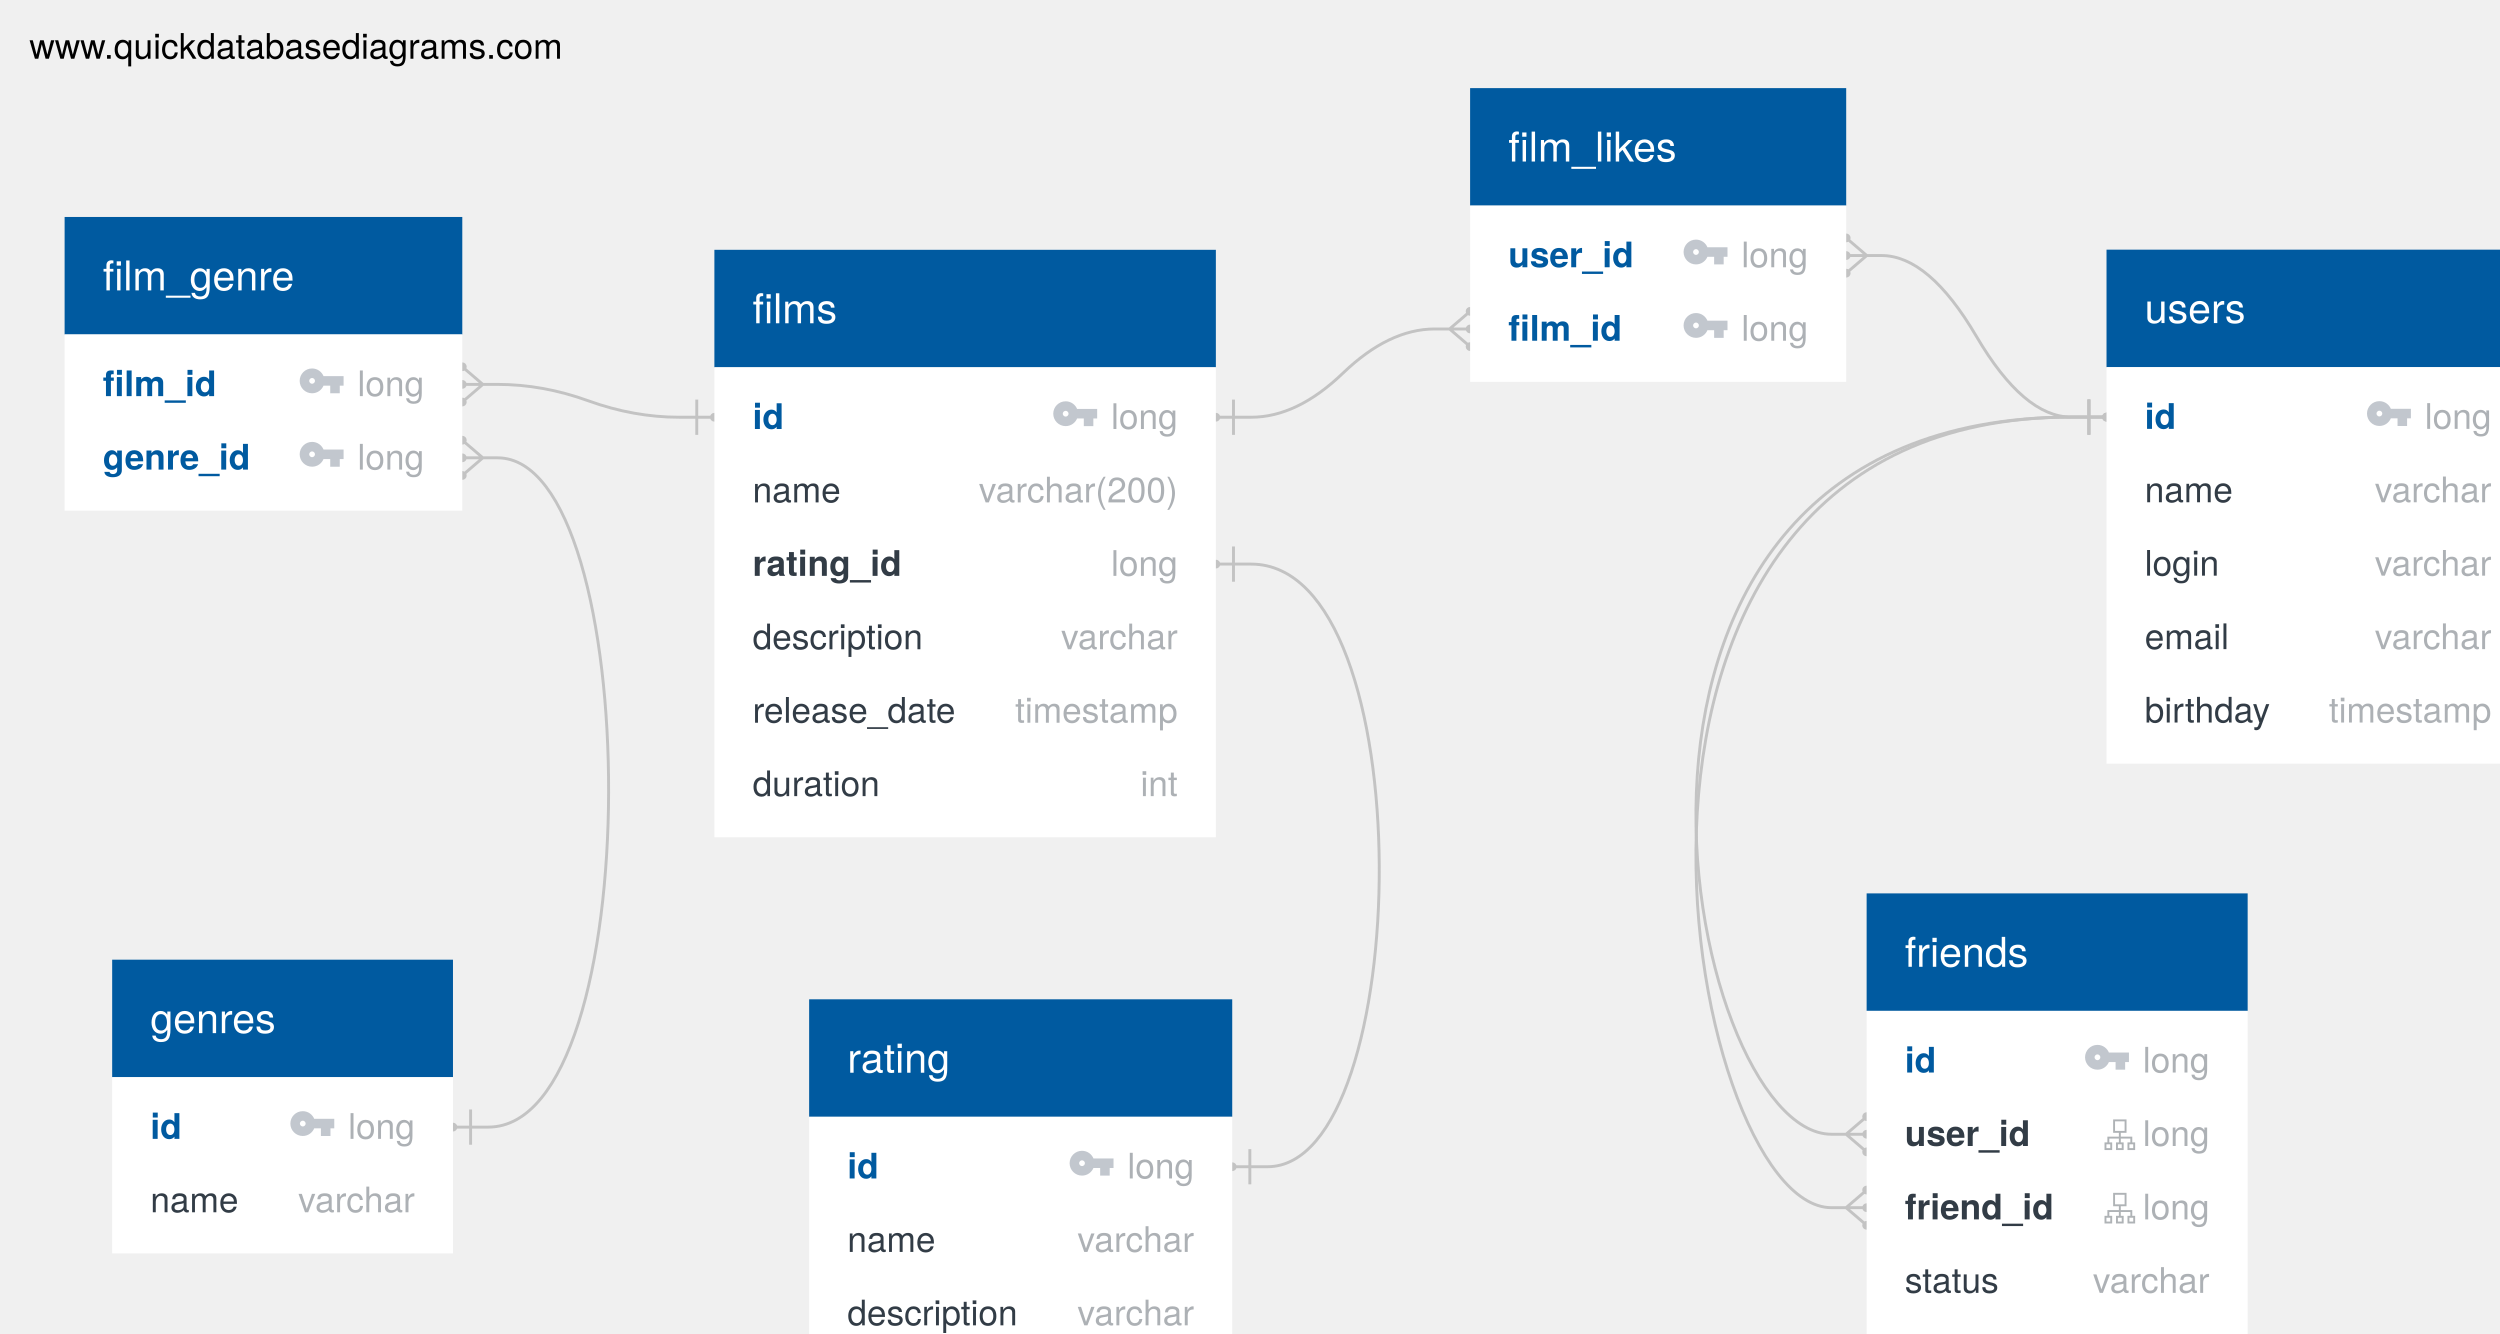
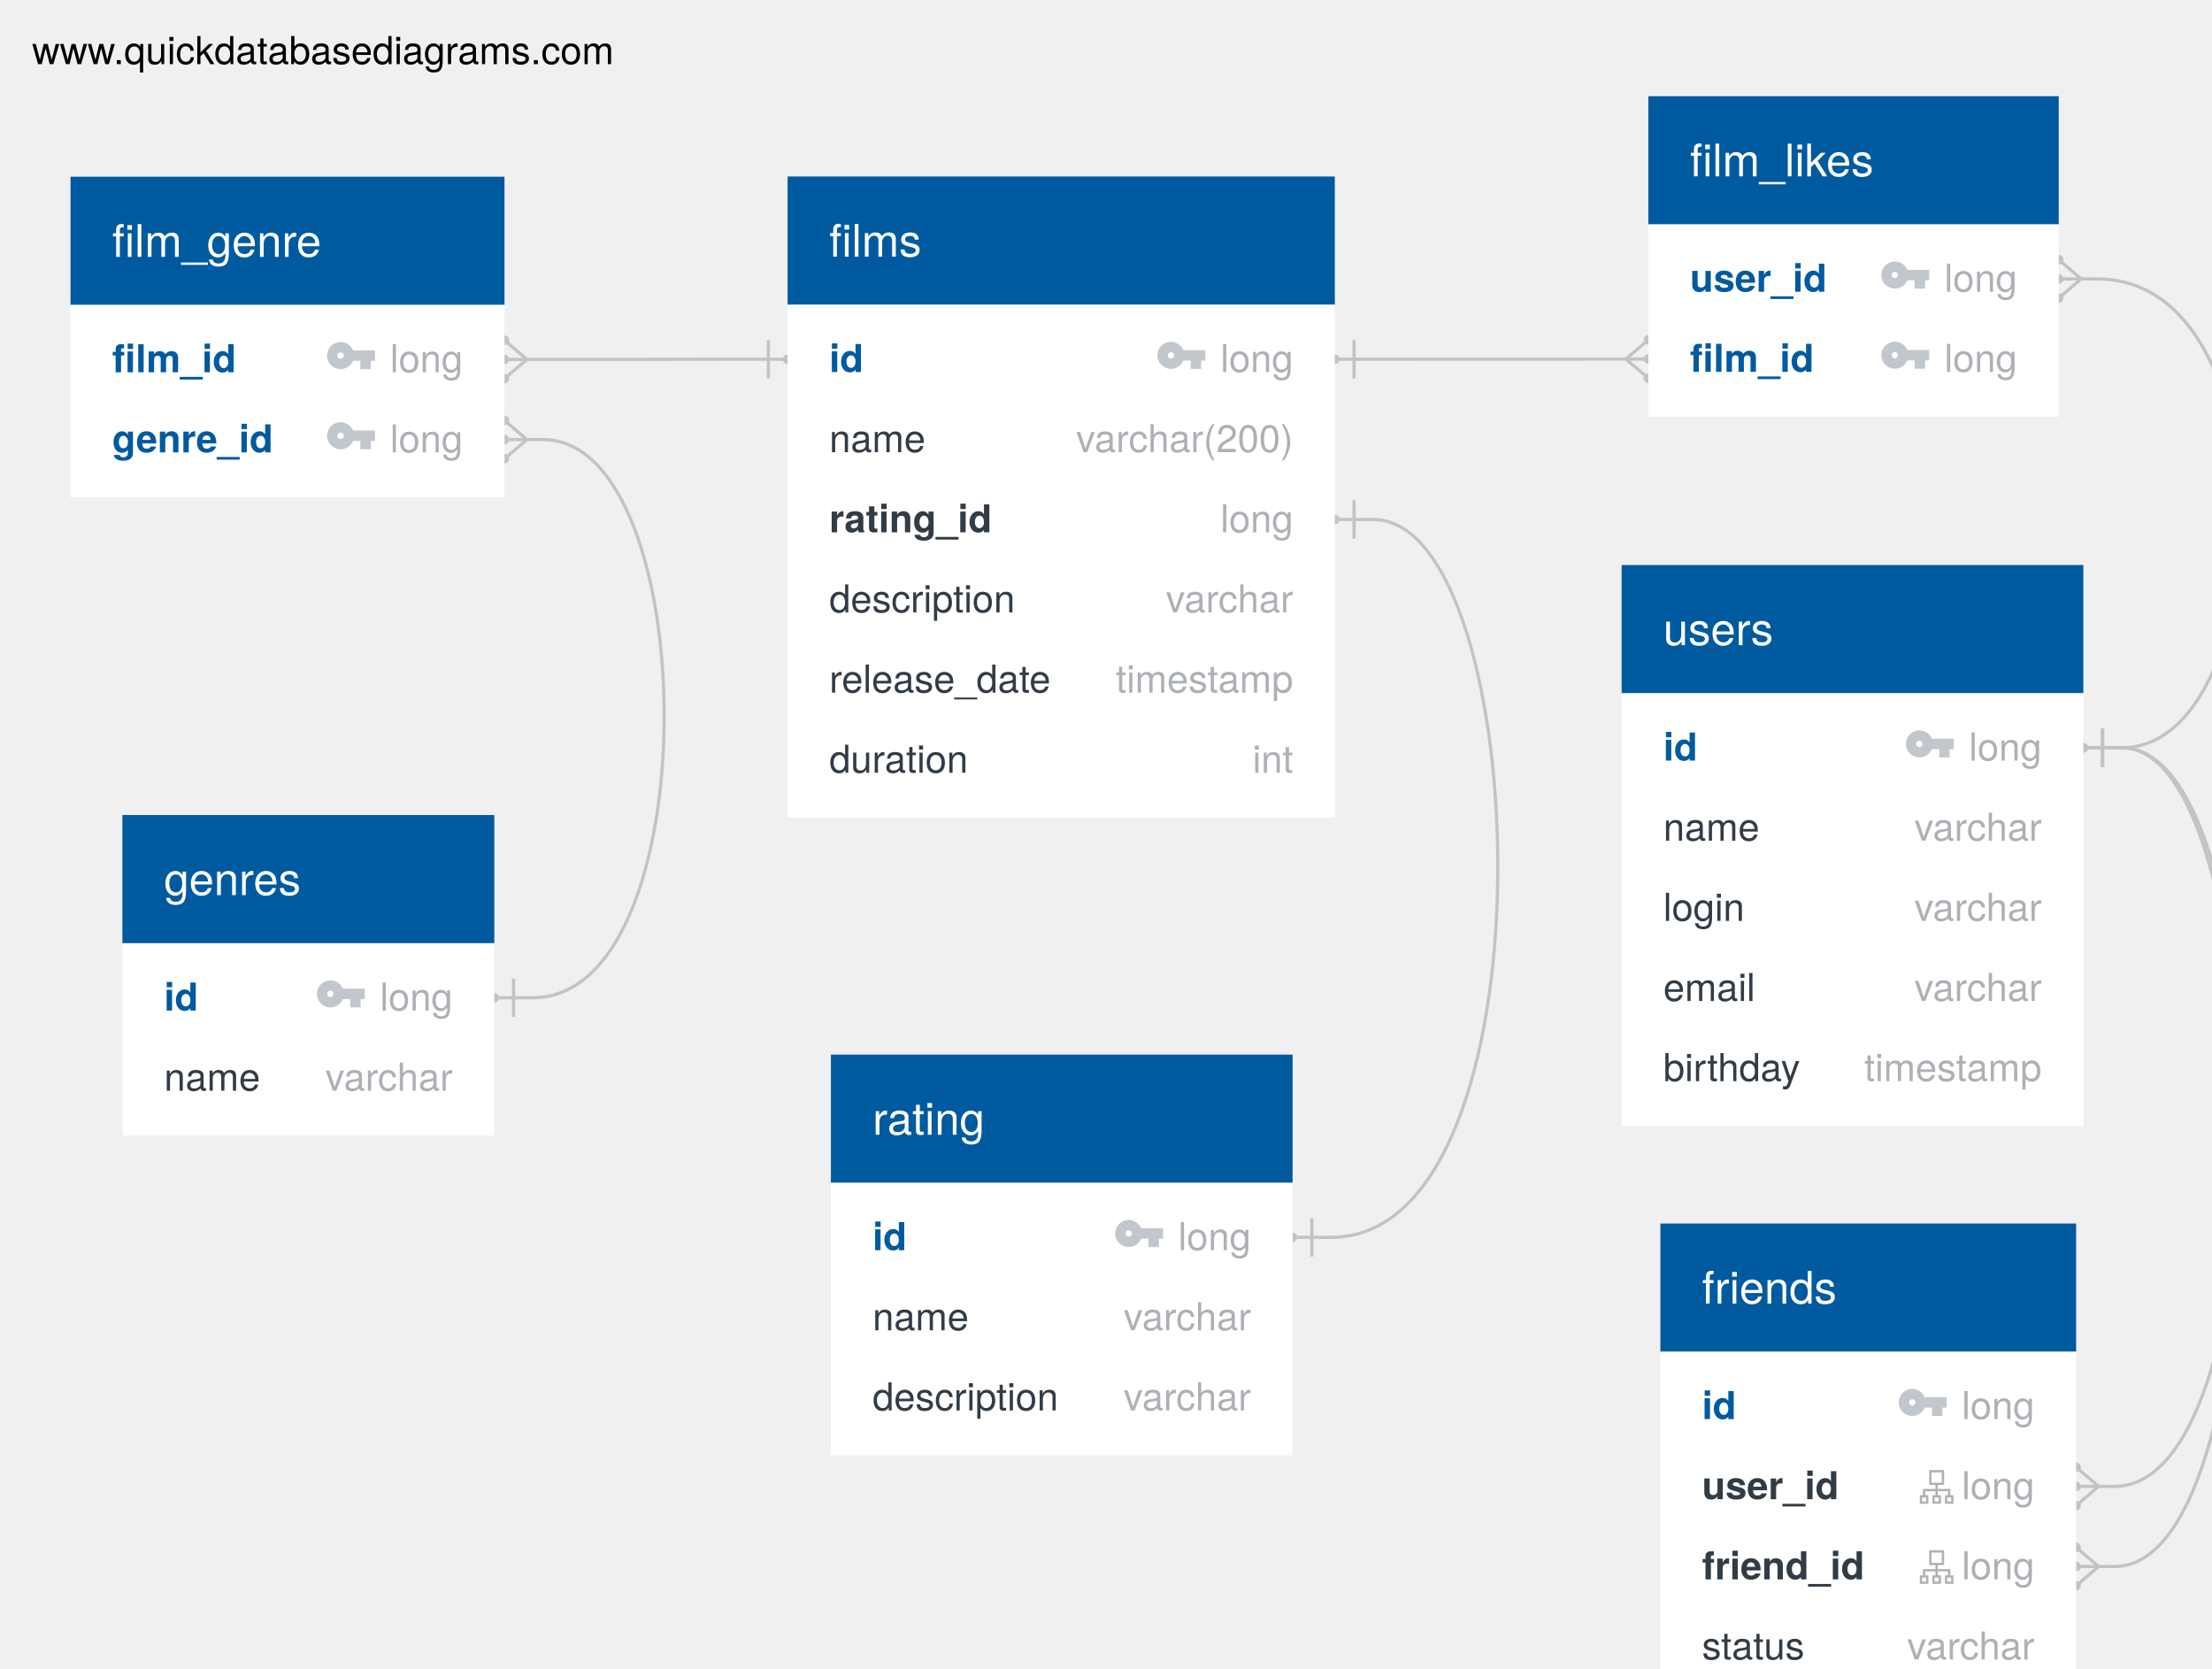
<svg xmlns="http://www.w3.org/2000/svg" class="diagram-root" style="background: #f5f6f6">
  <style>.diagram-root { font-family: "Helvetica Neue", sans-serif; font-size: 12px; } .t { overflow: visible; } .t-bg { y: 40; fill: #fff;   } .th { fill: #005aa0;   } .tht { fill: #fff; font-size: 14px;  } .tf { fill: #323c46; overflow: visible; } .tf.pk { fill: #005aa0; font-weight: bold; } .tf.fk { font-weight: bold; } .ty { fill: #adb1b5; font-weight: normal; text-anchor: end; } .r { fill: transparent; stroke: #c3c3c3; stroke-width: 1; } .l { stroke: 1; } .i { fill: #c2c7ce; stroke: #c2c7ce; } .i.ix { fill: #afb3b6; stroke: #000; } .fa { fill: transparent; overflow: visible; } .fa .bg.hover { fill: #f7f7f7; } .c { cy: 12; r: 4; stroke: #d2d2dc; fill: #d2d2dc; } .hr { fill: transparent; stroke: #323c46; stroke-opacity: 0.035; stroke-width: 13; } .dc { stroke: #fa5a3c; fill: #fa5a3c; } .x { stroke: white; stroke-width: 1; } .hl .th { fill: #1b9bff; } .hl .tht {  } .fhl .bg { fill: #e7f4ff; } .fhls .bg {  } .r.hl { stroke: #1b9bff; } .dim { opacity: 0.25; }</style>
-   <g class="drawing-wrapper" transform="translate(-18.24143, -135.42) scale(1,1)">
+   <g class="drawing-wrapper" transform="translate(-18.24, -146.67) scale(1,1)">
    <g class="rs">
-       <path d="M 432.19 327.47 m -1, 0 a 1,1 0 1,0 2,0 a 1,1 0 1,0 -2,0 M 432.19 327.47 m -0.5, 0 a 0.5,0.5 0 1,0 1,0 a 0.5,0.5 0 1,0 -1,0  M432.19 327.47 L432.19 327.47 444.19 327.47 M438.19 333.47 L438.19 333.47 438.19 321.47 M444.19 327.47 C 503.102 327.47, 499.76 532.64, 449.76 532.64 M 437.76 532.64 m -1, 0 a 1,1 0 1,0 2,0 a 1,1 0 1,0 -2,0 M 437.76 532.64 m -0.5, 0 a 0.5,0.5 0 1,0 1,0 a 0.5,0.5 0 1,0 -1,0  M437.76 532.64 L437.76 532.64 449.76 532.64 M443.76 538.64 L443.76 538.64 443.76 526.64" id="h328463163" class="r" />
-       <path d="M 175.63 266.29 m -1, 0 a 1,1 0 1,0 2,0 a 1,1 0 1,0 -2,0 M 175.63 266.29 m -0.5, 0 a 0.5,0.5 0 1,0 1,0 a 0.5,0.5 0 1,0 -1,0  M175.63 266.29 L175.63 266.29 187.63 266.29 M 175.63 272.29 m -1, 0 a 1,1 0 1,0 2,0 a 1,1 0 1,0 -2,0 M 175.63 272.29 m -0.5, 0 a 0.5,0.5 0 1,0 1,0 a 0.5,0.5 0 1,0 -1,0  M175.63 272.29 L175.63 272.29 182.63 266.29 175.63 260.29 M 175.63 260.29 m -1, 0 a 1,1 0 1,0 2,0 a 1,1 0 1,0 -2,0 M 175.63 260.29 m -0.5, 0 a 0.5,0.5 0 1,0 1,0 a 0.5,0.5 0 1,0 -1,0  M187.63 266.29 Q 203.09 266.29, 218.55 271.88 T 249.46 277.47 M 261.46 277.47 m -1, 0 a 1,1 0 1,0 2,0 a 1,1 0 1,0 -2,0 M 261.46 277.47 m -0.5, 0 a 0.5,0.5 0 1,0 1,0 a 0.5,0.5 0 1,0 -1,0  M261.46 277.47 L261.46 277.47 249.46 277.47 M255.46 283.47 L255.46 283.47 255.46 271.47" id="h2592984026" class="r" />
-       <path d="M 175.63 291.29 m -1, 0 a 1,1 0 1,0 2,0 a 1,1 0 1,0 -2,0 M 175.63 291.29 m -0.5, 0 a 0.5,0.5 0 1,0 1,0 a 0.5,0.5 0 1,0 -1,0  M175.63 291.29 L175.63 291.29 187.63 291.29 M 175.63 297.29 m -1, 0 a 1,1 0 1,0 2,0 a 1,1 0 1,0 -2,0 M 175.63 297.29 m -0.5, 0 a 0.5,0.5 0 1,0 1,0 a 0.5,0.5 0 1,0 -1,0  M175.63 297.29 L175.63 297.29 182.63 291.29 175.63 285.29 M 175.63 285.29 m -1, 0 a 1,1 0 1,0 2,0 a 1,1 0 1,0 -2,0 M 175.63 285.29 m -0.5, 0 a 0.5,0.5 0 1,0 1,0 a 0.5,0.5 0 1,0 -1,0  M187.63 291.29 C 237.63 291.29, 239.532 519.15, 184.46 519.15 M 172.46 519.15 m -1, 0 a 1,1 0 1,0 2,0 a 1,1 0 1,0 -2,0 M 172.46 519.15 m -0.5, 0 a 0.5,0.5 0 1,0 1,0 a 0.5,0.5 0 1,0 -1,0  M172.46 519.15 L172.46 519.15 184.46 519.15 M178.46 525.15 L178.46 525.15 178.46 513.15" id="h2903670343" class="r" />
-       <path d="M 646.79 222.42 m -1, 0 a 1,1 0 1,0 2,0 a 1,1 0 1,0 -2,0 M 646.79 222.42 m -0.5, 0 a 0.5,0.5 0 1,0 1,0 a 0.5,0.5 0 1,0 -1,0  M646.79 222.42 L646.79 222.42 658.79 222.42 M 646.79 228.42 m -1, 0 a 1,1 0 1,0 2,0 a 1,1 0 1,0 -2,0 M 646.79 228.42 m -0.5, 0 a 0.5,0.5 0 1,0 1,0 a 0.5,0.5 0 1,0 -1,0  M646.79 228.42 L646.79 228.42 653.79 222.42 646.79 216.42 M 646.79 216.42 m -1, 0 a 1,1 0 1,0 2,0 a 1,1 0 1,0 -2,0 M 646.79 216.42 m -0.5, 0 a 0.5,0.5 0 1,0 1,0 a 0.5,0.5 0 1,0 -1,0  M658.79 222.42 Q 674.95 222.42, 691.11 249.92 T 723.42 277.42 M 735.42 277.42 m -1, 0 a 1,1 0 1,0 2,0 a 1,1 0 1,0 -2,0 M 735.42 277.42 m -0.5, 0 a 0.5,0.5 0 1,0 1,0 a 0.5,0.5 0 1,0 -1,0  M735.42 277.42 L735.42 277.42 723.42 277.42 M729.42 283.42 L729.42 283.42 729.42 271.42" id="h2451324670" class="r" />
-       <path d="M 518.75 247.42 m -1, 0 a 1,1 0 1,0 2,0 a 1,1 0 1,0 -2,0 M 518.75 247.42 m -0.5, 0 a 0.5,0.5 0 1,0 1,0 a 0.5,0.5 0 1,0 -1,0  M518.75 247.42 L518.75 247.42 506.75 247.42 M 518.75 253.42 m -1, 0 a 1,1 0 1,0 2,0 a 1,1 0 1,0 -2,0 M 518.75 253.42 m -0.5, 0 a 0.5,0.5 0 1,0 1,0 a 0.5,0.5 0 1,0 -1,0  M518.75 253.42 L518.75 253.42 511.75 247.42 518.75 241.42 M 518.75 241.42 m -1, 0 a 1,1 0 1,0 2,0 a 1,1 0 1,0 -2,0 M 518.75 241.42 m -0.5, 0 a 0.5,0.5 0 1,0 1,0 a 0.5,0.5 0 1,0 -1,0  M506.75 247.42 Q 491.11 247.42, 475.47 262.45 T 444.19 277.47 M 432.19 277.47 m -1, 0 a 1,1 0 1,0 2,0 a 1,1 0 1,0 -2,0 M 432.19 277.47 m -0.5, 0 a 0.5,0.5 0 1,0 1,0 a 0.5,0.5 0 1,0 -1,0  M432.19 277.47 L432.19 277.47 444.19 277.47 M438.19 283.47 L438.19 283.47 438.19 271.47" id="h1592081564" class="r" />
-       <path d="M 653.75 521.58 m -1, 0 a 1,1 0 1,0 2,0 a 1,1 0 1,0 -2,0 M 653.75 521.58 m -0.5, 0 a 0.5,0.5 0 1,0 1,0 a 0.5,0.5 0 1,0 -1,0  M653.75 521.58 L653.75 521.58 641.75 521.58 M 653.75 527.58 m -1, 0 a 1,1 0 1,0 2,0 a 1,1 0 1,0 -2,0 M 653.75 527.58 m -0.5, 0 a 0.5,0.5 0 1,0 1,0 a 0.5,0.5 0 1,0 -1,0  M653.75 527.58 L653.75 527.58 646.75 521.58 653.75 515.58 M 653.75 515.58 m -1, 0 a 1,1 0 1,0 2,0 a 1,1 0 1,0 -2,0 M 653.75 515.58 m -0.5, 0 a 0.5,0.5 0 1,0 1,0 a 0.5,0.5 0 1,0 -1,0  M641.75 521.58 C 591.75 521.58, 542.748 277.42, 723.42 277.42 M 735.42 277.42 m -1, 0 a 1,1 0 1,0 2,0 a 1,1 0 1,0 -2,0 M 735.42 277.42 m -0.5, 0 a 0.5,0.5 0 1,0 1,0 a 0.5,0.5 0 1,0 -1,0  M735.42 277.42 L735.42 277.42 723.42 277.42 M729.42 283.42 L729.42 283.42 729.42 271.42" id="h2367648833" class="r" />
-       <path d="M 653.75 546.58 m -1, 0 a 1,1 0 1,0 2,0 a 1,1 0 1,0 -2,0 M 653.75 546.58 m -0.5, 0 a 0.5,0.5 0 1,0 1,0 a 0.5,0.5 0 1,0 -1,0  M653.75 546.58 L653.75 546.58 641.75 546.58 M 653.75 552.58 m -1, 0 a 1,1 0 1,0 2,0 a 1,1 0 1,0 -2,0 M 653.75 552.58 m -0.5, 0 a 0.5,0.5 0 1,0 1,0 a 0.5,0.5 0 1,0 -1,0  M653.75 552.58 L653.75 552.58 646.75 546.58 653.75 540.58 M 653.75 540.58 m -1, 0 a 1,1 0 1,0 2,0 a 1,1 0 1,0 -2,0 M 653.75 540.58 m -0.5, 0 a 0.5,0.5 0 1,0 1,0 a 0.5,0.5 0 1,0 -1,0  M641.75 546.58 C 591.75 546.58, 542.748 277.42, 723.42 277.42 M 735.42 277.42 m -1, 0 a 1,1 0 1,0 2,0 a 1,1 0 1,0 -2,0 M 735.42 277.42 m -0.5, 0 a 0.5,0.5 0 1,0 1,0 a 0.5,0.5 0 1,0 -1,0  M735.42 277.42 L735.42 277.42 723.42 277.42 M729.42 283.42 L729.42 283.42 729.42 271.42" id="h2093702346" class="r" />
+       <path d="M 434.69 308.72 m -1, 0 a 1,1 0 1,0 2,0 a 1,1 0 1,0 -2,0 M 434.69 308.72 m -0.5, 0 a 0.5,0.5 0 1,0 1,0 a 0.5,0.5 0 1,0 -1,0  M434.69 308.72 L434.69 308.72 446.69 308.72 M440.69 314.72 L440.69 314.72 440.69 302.72 M446.69 308.72 C 496.69 308.72, 504.598 532.64, 433.51 532.64 M 421.51 532.64 m -1, 0 a 1,1 0 1,0 2,0 a 1,1 0 1,0 -2,0 M 421.51 532.64 m -0.5, 0 a 0.5,0.5 0 1,0 1,0 a 0.5,0.5 0 1,0 -1,0  M421.51 532.64 L421.51 532.64 433.51 532.64 M427.51 538.64 L427.51 538.64 427.51 526.64" id="h328463163" class="r" />
+       <path d="M 175.63 258.79 m -1, 0 a 1,1 0 1,0 2,0 a 1,1 0 1,0 -2,0 M 175.63 258.79 m -0.5, 0 a 0.5,0.5 0 1,0 1,0 a 0.5,0.5 0 1,0 -1,0  M175.63 258.79 L175.63 258.79 187.63 258.79 M 175.63 264.79 m -1, 0 a 1,1 0 1,0 2,0 a 1,1 0 1,0 -2,0 M 175.63 264.79 m -0.5, 0 a 0.5,0.5 0 1,0 1,0 a 0.5,0.5 0 1,0 -1,0  M175.63 264.79 L175.63 264.79 182.63 258.79 175.63 252.79 M 175.63 252.79 m -1, 0 a 1,1 0 1,0 2,0 a 1,1 0 1,0 -2,0 M 175.63 252.79 m -0.5, 0 a 0.5,0.5 0 1,0 1,0 a 0.5,0.5 0 1,0 -1,0  M187.63 258.79 Q 203.72 258.79, 219.8 258.76 T 251.96 258.72 M 263.96 258.72 m -1, 0 a 1,1 0 1,0 2,0 a 1,1 0 1,0 -2,0 M 263.96 258.72 m -0.5, 0 a 0.5,0.5 0 1,0 1,0 a 0.5,0.5 0 1,0 -1,0  M263.96 258.72 L263.96 258.72 251.96 258.72 M257.96 264.72 L257.96 264.72 257.96 252.72" id="h2592984026" class="r" />
+       <path d="M 175.63 283.79 m -1, 0 a 1,1 0 1,0 2,0 a 1,1 0 1,0 -2,0 M 175.63 283.79 m -0.5, 0 a 0.5,0.5 0 1,0 1,0 a 0.5,0.5 0 1,0 -1,0  M175.63 283.79 L175.63 283.79 187.63 283.79 M 175.63 289.79 m -1, 0 a 1,1 0 1,0 2,0 a 1,1 0 1,0 -2,0 M 175.63 289.79 m -0.5, 0 a 0.5,0.5 0 1,0 1,0 a 0.5,0.5 0 1,0 -1,0  M175.63 289.79 L175.63 289.79 182.63 283.79 175.63 277.79 M 175.63 277.79 m -1, 0 a 1,1 0 1,0 2,0 a 1,1 0 1,0 -2,0 M 175.63 277.79 m -0.5, 0 a 0.5,0.5 0 1,0 1,0 a 0.5,0.5 0 1,0 -1,0  M187.63 283.79 C 237.63 283.79, 239.532 457.9, 184.46 457.9 M 172.46 457.9 m -1, 0 a 1,1 0 1,0 2,0 a 1,1 0 1,0 -2,0 M 172.46 457.9 m -0.5, 0 a 0.5,0.5 0 1,0 1,0 a 0.5,0.5 0 1,0 -1,0  M172.46 457.9 L172.46 457.9 184.46 457.9 M178.46 463.9 L178.46 463.9 178.46 451.9" id="h2903670343" class="r" />
+       <path d="M 660.54 233.67 m -1, 0 a 1,1 0 1,0 2,0 a 1,1 0 1,0 -2,0 M 660.54 233.67 m -0.5, 0 a 0.5,0.5 0 1,0 1,0 a 0.5,0.5 0 1,0 -1,0  M660.54 233.67 L660.54 233.67 672.54 233.67 M 660.54 239.67 m -1, 0 a 1,1 0 1,0 2,0 a 1,1 0 1,0 -2,0 M 660.54 239.67 m -0.5, 0 a 0.5,0.5 0 1,0 1,0 a 0.5,0.5 0 1,0 -1,0  M660.54 239.67 L660.54 239.67 667.54 233.67 660.54 227.67 M 660.54 227.67 m -1, 0 a 1,1 0 1,0 2,0 a 1,1 0 1,0 -2,0 M 660.54 227.67 m -0.5, 0 a 0.5,0.5 0 1,0 1,0 a 0.5,0.5 0 1,0 -1,0  M672.54 233.67 C 733.629 233.67, 729.027 379.92, 680.21 379.92 M 668.21 379.92 m -1, 0 a 1,1 0 1,0 2,0 a 1,1 0 1,0 -2,0 M 668.21 379.92 m -0.5, 0 a 0.5,0.5 0 1,0 1,0 a 0.5,0.5 0 1,0 -1,0  M668.21 379.92 L668.21 379.92 680.21 379.92 M674.21 385.92 L674.21 385.92 674.21 373.92" id="h2451324670" class="r" />
+       <path d="M 532.5 258.67 m -1, 0 a 1,1 0 1,0 2,0 a 1,1 0 1,0 -2,0 M 532.5 258.67 m -0.5, 0 a 0.5,0.5 0 1,0 1,0 a 0.5,0.5 0 1,0 -1,0  M532.5 258.67 L532.5 258.67 520.5 258.67 M 532.5 264.67 m -1, 0 a 1,1 0 1,0 2,0 a 1,1 0 1,0 -2,0 M 532.5 264.67 m -0.5, 0 a 0.5,0.5 0 1,0 1,0 a 0.5,0.5 0 1,0 -1,0  M532.5 264.67 L532.5 264.67 525.5 258.67 532.5 252.67 M 532.5 252.67 m -1, 0 a 1,1 0 1,0 2,0 a 1,1 0 1,0 -2,0 M 532.5 252.67 m -0.5, 0 a 0.5,0.5 0 1,0 1,0 a 0.5,0.5 0 1,0 -1,0  M520.5 258.67 Q 502.05 258.67, 483.6 258.7 T 446.69 258.72 M 434.69 258.72 m -1, 0 a 1,1 0 1,0 2,0 a 1,1 0 1,0 -2,0 M 434.69 258.72 m -0.5, 0 a 0.5,0.5 0 1,0 1,0 a 0.5,0.5 0 1,0 -1,0  M434.69 258.72 L434.69 258.72 446.69 258.72 M440.69 264.72 L440.69 264.72 440.69 252.72" id="h1592081564" class="r" />
+       <path d="M 665.97 610.33 m -1, 0 a 1,1 0 1,0 2,0 a 1,1 0 1,0 -2,0 M 665.97 610.33 m -0.5, 0 a 0.5,0.5 0 1,0 1,0 a 0.5,0.5 0 1,0 -1,0  M665.97 610.33 L665.97 610.33 677.97 610.33 M 665.97 616.33 m -1, 0 a 1,1 0 1,0 2,0 a 1,1 0 1,0 -2,0 M 665.97 616.33 m -0.5, 0 a 0.5,0.5 0 1,0 1,0 a 0.5,0.5 0 1,0 -1,0  M665.97 616.33 L665.97 616.33 672.97 610.33 665.97 604.33 M 665.97 604.33 m -1, 0 a 1,1 0 1,0 2,0 a 1,1 0 1,0 -2,0 M 665.97 604.33 m -0.5, 0 a 0.5,0.5 0 1,0 1,0 a 0.5,0.5 0 1,0 -1,0  M677.97 610.33 C 731.554 610.33, 730.21 379.92, 680.21 379.92 M 668.21 379.92 m -1, 0 a 1,1 0 1,0 2,0 a 1,1 0 1,0 -2,0 M 668.21 379.92 m -0.5, 0 a 0.5,0.5 0 1,0 1,0 a 0.5,0.5 0 1,0 -1,0  M668.21 379.92 L668.21 379.92 680.21 379.92 M674.21 385.92 L674.21 385.92 674.21 373.92" id="h2367648833" class="r" />
+       <path d="M 665.97 635.33 m -1, 0 a 1,1 0 1,0 2,0 a 1,1 0 1,0 -2,0 M 665.97 635.33 m -0.5, 0 a 0.5,0.5 0 1,0 1,0 a 0.5,0.5 0 1,0 -1,0  M665.97 635.33 L665.97 635.33 677.97 635.33 M 665.97 641.33 m -1, 0 a 1,1 0 1,0 2,0 a 1,1 0 1,0 -2,0 M 665.97 641.33 m -0.5, 0 a 0.5,0.5 0 1,0 1,0 a 0.5,0.5 0 1,0 -1,0  M665.97 641.33 L665.97 641.33 672.97 635.33 665.97 629.33 M 665.97 629.33 m -1, 0 a 1,1 0 1,0 2,0 a 1,1 0 1,0 -2,0 M 665.97 629.33 m -0.5, 0 a 0.5,0.5 0 1,0 1,0 a 0.5,0.5 0 1,0 -1,0  M677.97 635.33 C 731.554 635.33, 730.21 379.92, 680.21 379.92 M 668.21 379.92 m -1, 0 a 1,1 0 1,0 2,0 a 1,1 0 1,0 -2,0 M 668.21 379.92 m -0.5, 0 a 0.5,0.5 0 1,0 1,0 a 0.5,0.5 0 1,0 -1,0  M668.21 379.92 L668.21 379.92 680.21 379.92 M674.21 385.92 L674.21 385.92 674.21 373.92" id="h2093702346" class="r" />
    </g>
    <g class="hrs" />
    <g class="ts">
-       <svg width="116.03" height="100" x="56.43" y="462.15" id="h1632618054" class="t">
+       <svg width="144.04" height="175" x="524.17" y="322.92" id="h2948373614" class="t">
+         <rect height="40" width="144.04" class="th" />
+         <text x="13" y="25" class="tht">users</text>
+         <rect height="135" width="144.04" class="t-bg" y="40" />
+         <text x="13" y="61" class="tf pk">id<tspan x="131.04" class="ty">long</tspan>
+         </text>
+         <path d="M7,14A2,2 0 0,1 5,12A2,2 0 0,1 7,10A2,2 0 0,1 9,12A2,2 0 0,1 7,14M12.65,10C11.83,7.67 9.61,6 7, 6A6, 6 0 0, 0 1, 12A6, 6 0 0, 0 7, 18C9.61, 18 11.83, 16.33 12.65, 14H17V18H21V14H23V10H12.65Z" class="i pk" transform="translate(88.3525, 48) scale(0.65)" />
+         <text x="13" y="86" class="tf">name<tspan x="131.04" class="ty">varchar</tspan>
+         </text>
+         <text x="13" y="111" class="tf">login<tspan x="131.04" class="ty">varchar</tspan>
+         </text>
+         <text x="13" y="136" class="tf">email<tspan x="131.04" class="ty">varchar</tspan>
+         </text>
+         <text x="13" y="161" class="tf">birthday<tspan x="131.04" class="ty">timestamp</tspan>
+         </text>
+       </svg>
+       <svg width="129.72" height="150" x="536.25" y="528.33" id="h1748620893" class="t">
+         <rect height="40" width="129.72" class="th" />
+         <text x="13" y="25" class="tht">friends</text>
+         <rect height="110" width="129.72" class="t-bg" y="40" />
+         <text x="13" y="61" class="tf pk">id<tspan x="116.72" class="ty">long</tspan>
+         </text>
+         <path d="M7,14A2,2 0 0,1 5,12A2,2 0 0,1 7,10A2,2 0 0,1 9,12A2,2 0 0,1 7,14M12.65,10C11.83,7.67 9.61,6 7, 6A6, 6 0 0, 0 1, 12A6, 6 0 0, 0 7, 18C9.61, 18 11.83, 16.33 12.65, 14H17V18H21V14H23V10H12.65Z" class="i pk" transform="translate(74.0325, 48) scale(0.65)" />
+         <text x="13" y="86" class="tf fk">user_id<tspan x="116.72" class="ty">long</tspan>
+         </text>
+         <path d="M814.545 581.818v-23.273H535.273v-93.09h-46.546v93.09H209.455v139.637H256V605.09h232.727v93.09h46.546v-93.09H768v93.09h46.545V581.819zM674.91 465.455H349.091V139.636h325.818v325.819zM325.82 884.364H139.635V698.182h186.182v186.182z m279.272 0H418.909V698.182h186.182v186.182z m279.273 0H698.182V698.182h186.182v186.182zM395.636 418.909h232.728V186.182H395.636v232.727zM186.182 837.82h93.09v-93.092h-93.09v93.091z m279.273 0h93.09v-93.092h-93.09v93.091z m279.272 0h93.091v-93.092h-93.09v93.091z" class="i ix" transform="translate(79.0325, 75) scale(0.014)" />
+         <text x="13" y="111" class="tf fk">friend_id<tspan x="116.72" class="ty">long</tspan>
+         </text>
+         <path d="M814.545 581.818v-23.273H535.273v-93.09h-46.546v93.09H209.455v139.637H256V605.09h232.727v93.09h46.546v-93.09H768v93.09h46.545V581.819zM674.91 465.455H349.091V139.636h325.818v325.819zM325.82 884.364H139.635V698.182h186.182v186.182z m279.272 0H418.909V698.182h186.182v186.182z m279.273 0H698.182V698.182h186.182v186.182zM395.636 418.909h232.728V186.182H395.636v232.727zM186.182 837.82h93.09v-93.092h-93.09v93.091z m279.273 0h93.09v-93.092h-93.09v93.091z m279.272 0h93.091v-93.092h-93.09v93.091z" class="i ix" transform="translate(79.0325, 100) scale(0.014)" />
+         <text x="13" y="136" class="tf">status<tspan x="116.72" class="ty">varchar</tspan>
+         </text>
+       </svg>
+       <svg width="116.03" height="100" x="56.43" y="400.9" id="h1632618054" class="t">
        <rect height="40" width="116.03" class="th" />
        <text x="13" y="25" class="tht">genres</text>
        <rect height="60" width="116.03" class="t-bg" y="40" />
        <text x="13" y="61" class="tf pk">id<tspan x="103.03" class="ty">long</tspan>
        </text>
        <path d="M7,14A2,2 0 0,1 5,12A2,2 0 0,1 7,10A2,2 0 0,1 9,12A2,2 0 0,1 7,14M12.65,10C11.83,7.67 9.61,6 7, 6A6, 6 0 0, 0 1, 12A6, 6 0 0, 0 7, 18C9.61, 18 11.83, 16.33 12.65, 14H17V18H21V14H23V10H12.65Z" class="i pk" transform="translate(60.3425, 48) scale(0.65)" />
        <text x="13" y="86" class="tf">name<tspan x="103.03" class="ty">varchar</tspan>
        </text>
      </svg>
-       <svg width="135.39" height="100" x="40.24" y="209.29" id="h1016190631" class="t">
-         <rect height="40" width="135.39" class="th" />
-         <text x="13" y="25" class="tht">film_genre</text>
-         <rect height="60" width="135.39" class="t-bg" y="40" />
-         <text x="13" y="61" class="tf pk">film_id<tspan x="122.39" class="ty">long</tspan>
+       <svg width="144.04" height="125" x="277.47" y="475.64" id="h2037942479" class="t">
+         <rect height="40" width="144.04" class="th" />
+         <text x="13" y="25" class="tht">rating</text>
+         <rect height="85" width="144.04" class="t-bg" y="40" />
+         <text x="13" y="61" class="tf pk">id<tspan x="131.04" class="ty">long</tspan>
        </text>
-         <path d="M7,14A2,2 0 0,1 5,12A2,2 0 0,1 7,10A2,2 0 0,1 9,12A2,2 0 0,1 7,14M12.65,10C11.83,7.67 9.61,6 7, 6A6, 6 0 0, 0 1, 12A6, 6 0 0, 0 7, 18C9.61, 18 11.83, 16.33 12.65, 14H17V18H21V14H23V10H12.65Z" class="i pk" transform="translate(79.7025, 48) scale(0.65)" />
-         <text x="13" y="86" class="tf pk">genre_id<tspan x="122.39" class="ty">long</tspan>
+         <path d="M7,14A2,2 0 0,1 5,12A2,2 0 0,1 7,10A2,2 0 0,1 9,12A2,2 0 0,1 7,14M12.65,10C11.83,7.67 9.61,6 7, 6A6, 6 0 0, 0 1, 12A6, 6 0 0, 0 7, 18C9.61, 18 11.83, 16.33 12.65, 14H17V18H21V14H23V10H12.65Z" class="i pk" transform="translate(88.3525, 48) scale(0.65)" />
+         <text x="13" y="86" class="tf">name<tspan x="131.04" class="ty">varchar</tspan>
        </text>
-         <path d="M7,14A2,2 0 0,1 5,12A2,2 0 0,1 7,10A2,2 0 0,1 9,12A2,2 0 0,1 7,14M12.65,10C11.83,7.67 9.61,6 7, 6A6, 6 0 0, 0 1, 12A6, 6 0 0, 0 7, 18C9.61, 18 11.83, 16.33 12.65, 14H17V18H21V14H23V10H12.65Z" class="i pk" transform="translate(79.7025, 73) scale(0.65)" />
+         <text x="13" y="111" class="tf">description<tspan x="131.04" class="ty">varchar</tspan>
+         </text>
      </svg>
-       <svg width="170.73" height="200" x="261.46" y="220.47" id="h907613820" class="t">
+       <svg width="170.73" height="200" x="263.96" y="201.72" id="h907613820" class="t">
        <rect height="40" width="170.73" class="th" />
        <text x="13" y="25" class="tht">films</text>
        <rect height="160" width="170.73" class="t-bg" y="40" />
        <text x="13" y="61" class="tf pk">id<tspan x="157.73" class="ty">long</tspan>
        </text>
        <path d="M7,14A2,2 0 0,1 5,12A2,2 0 0,1 7,10A2,2 0 0,1 9,12A2,2 0 0,1 7,14M12.65,10C11.83,7.67 9.61,6 7, 6A6, 6 0 0, 0 1, 12A6, 6 0 0, 0 7, 18C9.61, 18 11.83, 16.33 12.65, 14H17V18H21V14H23V10H12.65Z" class="i pk" transform="translate(115.0425, 48) scale(0.65)" />
        <text x="13" y="86" class="tf">name<tspan x="157.73" class="ty">varchar(200)</tspan>
        </text>
        <text x="13" y="111" class="tf fk">rating_id<tspan x="157.73" class="ty">long</tspan>
        </text>
        <text x="13" y="136" class="tf">description<tspan x="157.73" class="ty">varchar</tspan>
        </text>
        <text x="13" y="161" class="tf">release_date<tspan x="157.73" class="ty">timestamp</tspan>
        </text>
        <text x="13" y="186" class="tf">duration<tspan x="157.73" class="ty">int</tspan>
        </text>
      </svg>
-       <svg width="144.04" height="125" x="293.72" y="475.64" id="h2037942479" class="t">
-         <rect height="40" width="144.04" class="th" />
-         <text x="13" y="25" class="tht">rating</text>
-         <rect height="85" width="144.04" class="t-bg" y="40" />
-         <text x="13" y="61" class="tf pk">id<tspan x="131.04" class="ty">long</tspan>
+       <svg width="135.39" height="100" x="40.24" y="201.79" id="h1016190631" class="t">
+         <rect height="40" width="135.39" class="th" />
+         <text x="13" y="25" class="tht">film_genre</text>
+         <rect height="60" width="135.39" class="t-bg" y="40" />
+         <text x="13" y="61" class="tf pk">film_id<tspan x="122.39" class="ty">long</tspan>
        </text>
-         <path d="M7,14A2,2 0 0,1 5,12A2,2 0 0,1 7,10A2,2 0 0,1 9,12A2,2 0 0,1 7,14M12.65,10C11.83,7.67 9.61,6 7, 6A6, 6 0 0, 0 1, 12A6, 6 0 0, 0 7, 18C9.61, 18 11.83, 16.33 12.65, 14H17V18H21V14H23V10H12.65Z" class="i pk" transform="translate(88.3525, 48) scale(0.65)" />
-         <text x="13" y="86" class="tf">name<tspan x="131.04" class="ty">varchar</tspan>
+         <path d="M7,14A2,2 0 0,1 5,12A2,2 0 0,1 7,10A2,2 0 0,1 9,12A2,2 0 0,1 7,14M12.65,10C11.83,7.67 9.61,6 7, 6A6, 6 0 0, 0 1, 12A6, 6 0 0, 0 7, 18C9.61, 18 11.83, 16.33 12.65, 14H17V18H21V14H23V10H12.65Z" class="i pk" transform="translate(79.7025, 48) scale(0.65)" />
+         <text x="13" y="86" class="tf pk">genre_id<tspan x="122.39" class="ty">long</tspan>
        </text>
-         <text x="13" y="111" class="tf">description<tspan x="131.04" class="ty">varchar</tspan>
-         </text>
+         <path d="M7,14A2,2 0 0,1 5,12A2,2 0 0,1 7,10A2,2 0 0,1 9,12A2,2 0 0,1 7,14M12.65,10C11.83,7.67 9.61,6 7, 6A6, 6 0 0, 0 1, 12A6, 6 0 0, 0 7, 18C9.61, 18 11.83, 16.33 12.65, 14H17V18H21V14H23V10H12.65Z" class="i pk" transform="translate(79.7025, 73) scale(0.65)" />
      </svg>
-       <svg width="128.04" height="100" x="518.75" y="165.42" id="h242094811" class="t">
+       <svg width="128.04" height="100" x="532.5" y="176.67" id="h242094811" class="t">
        <rect height="40" width="128.04" class="th" />
        <text x="13" y="25" class="tht">film_likes</text>
        <rect height="60" width="128.04" class="t-bg" y="40" />
        <text x="13" y="61" class="tf pk">user_id<tspan x="115.04" class="ty">long</tspan>
        </text>
        <path d="M7,14A2,2 0 0,1 5,12A2,2 0 0,1 7,10A2,2 0 0,1 9,12A2,2 0 0,1 7,14M12.65,10C11.83,7.67 9.61,6 7, 6A6, 6 0 0, 0 1, 12A6, 6 0 0, 0 7, 18C9.61, 18 11.83, 16.33 12.65, 14H17V18H21V14H23V10H12.65Z" class="i pk" transform="translate(72.3525, 48) scale(0.65)" />
        <text x="13" y="86" class="tf pk">film_id<tspan x="115.04" class="ty">long</tspan>
        </text>
        <path d="M7,14A2,2 0 0,1 5,12A2,2 0 0,1 7,10A2,2 0 0,1 9,12A2,2 0 0,1 7,14M12.65,10C11.83,7.67 9.61,6 7, 6A6, 6 0 0, 0 1, 12A6, 6 0 0, 0 7, 18C9.61, 18 11.83, 16.33 12.65, 14H17V18H21V14H23V10H12.65Z" class="i pk" transform="translate(72.3525, 73) scale(0.65)" />
      </svg>
-       <svg width="129.72" height="150" x="653.75" y="439.58" id="h1748620893" class="t">
-         <rect height="40" width="129.72" class="th" />
-         <text x="13" y="25" class="tht">friends</text>
-         <rect height="110" width="129.72" class="t-bg" y="40" />
-         <text x="13" y="61" class="tf pk">id<tspan x="116.72" class="ty">long</tspan>
-         </text>
-         <path d="M7,14A2,2 0 0,1 5,12A2,2 0 0,1 7,10A2,2 0 0,1 9,12A2,2 0 0,1 7,14M12.65,10C11.83,7.67 9.61,6 7, 6A6, 6 0 0, 0 1, 12A6, 6 0 0, 0 7, 18C9.61, 18 11.83, 16.33 12.65, 14H17V18H21V14H23V10H12.65Z" class="i pk" transform="translate(74.0325, 48) scale(0.65)" />
-         <text x="13" y="86" class="tf fk">user_id<tspan x="116.72" class="ty">long</tspan>
-         </text>
-         <path d="M814.545 581.818v-23.273H535.273v-93.09h-46.546v93.09H209.455v139.637H256V605.09h232.727v93.09h46.546v-93.09H768v93.09h46.545V581.819zM674.91 465.455H349.091V139.636h325.818v325.819zM325.82 884.364H139.635V698.182h186.182v186.182z m279.272 0H418.909V698.182h186.182v186.182z m279.273 0H698.182V698.182h186.182v186.182zM395.636 418.909h232.728V186.182H395.636v232.727zM186.182 837.82h93.09v-93.092h-93.09v93.091z m279.273 0h93.09v-93.092h-93.09v93.091z m279.272 0h93.091v-93.092h-93.09v93.091z" class="i ix" transform="translate(79.0325, 75) scale(0.014)" />
-         <text x="13" y="111" class="tf fk">friend_id<tspan x="116.72" class="ty">long</tspan>
-         </text>
-         <path d="M814.545 581.818v-23.273H535.273v-93.09h-46.546v93.09H209.455v139.637H256V605.09h232.727v93.09h46.546v-93.09H768v93.09h46.545V581.819zM674.91 465.455H349.091V139.636h325.818v325.819zM325.82 884.364H139.635V698.182h186.182v186.182z m279.272 0H418.909V698.182h186.182v186.182z m279.273 0H698.182V698.182h186.182v186.182zM395.636 418.909h232.728V186.182H395.636v232.727zM186.182 837.82h93.09v-93.092h-93.09v93.091z m279.273 0h93.09v-93.092h-93.09v93.091z m279.272 0h93.091v-93.092h-93.09v93.091z" class="i ix" transform="translate(79.0325, 100) scale(0.014)" />
-         <text x="13" y="136" class="tf">status<tspan x="116.72" class="ty">varchar</tspan>
-         </text>
-       </svg>
-       <svg width="144.04" height="175" x="735.42" y="220.42" id="h2948373614" class="t">
-         <rect height="40" width="144.04" class="th" />
-         <text x="13" y="25" class="tht">users</text>
-         <rect height="135" width="144.04" class="t-bg" y="40" />
-         <text x="13" y="61" class="tf pk">id<tspan x="131.04" class="ty">long</tspan>
-         </text>
-         <path d="M7,14A2,2 0 0,1 5,12A2,2 0 0,1 7,10A2,2 0 0,1 9,12A2,2 0 0,1 7,14M12.65,10C11.83,7.67 9.61,6 7, 6A6, 6 0 0, 0 1, 12A6, 6 0 0, 0 7, 18C9.61, 18 11.83, 16.33 12.65, 14H17V18H21V14H23V10H12.65Z" class="i pk" transform="translate(88.3525, 48) scale(0.65)" />
-         <text x="13" y="86" class="tf">name<tspan x="131.04" class="ty">varchar</tspan>
-         </text>
-         <text x="13" y="111" class="tf">login<tspan x="131.04" class="ty">varchar</tspan>
-         </text>
-         <text x="13" y="136" class="tf">email<tspan x="131.04" class="ty">varchar</tspan>
-         </text>
-         <text x="13" y="161" class="tf">birthday<tspan x="131.04" class="ty">timestamp</tspan>
-         </text>
-       </svg>
    </g>
  </g>
  <text class="qdbd-link" x="10" y="20">www.quickdatabasediagrams.com</text>
</svg>
